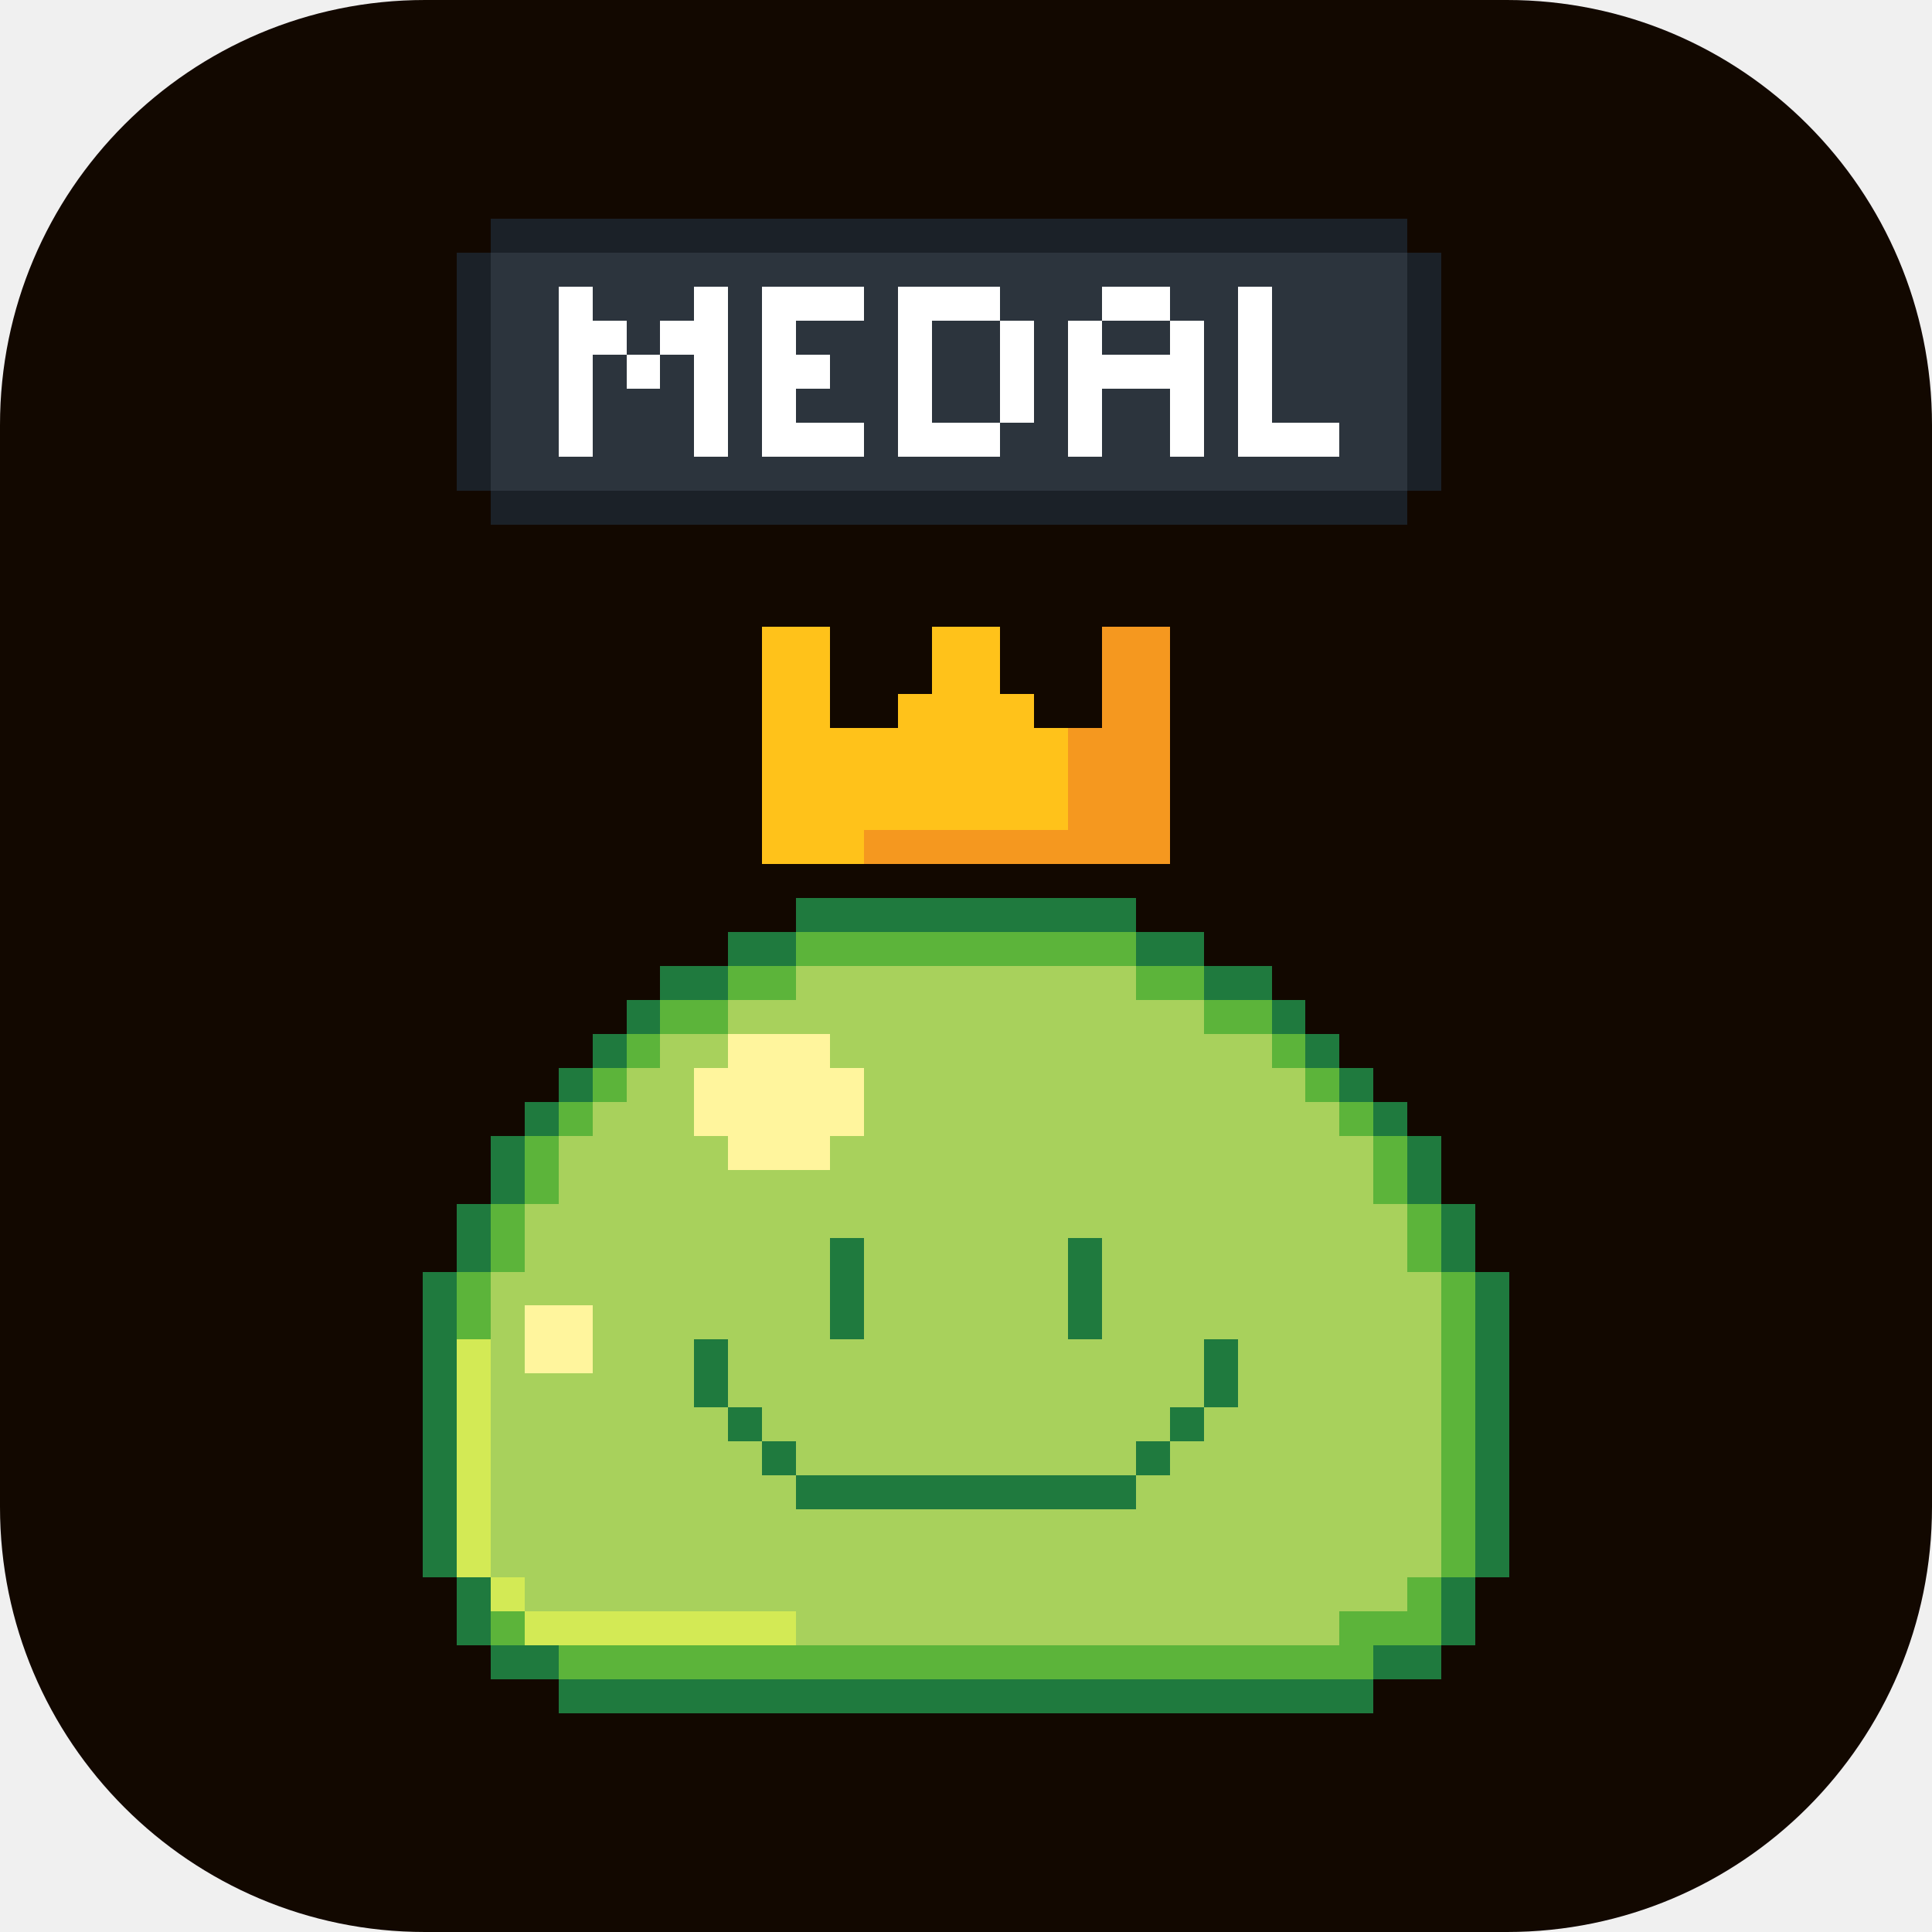
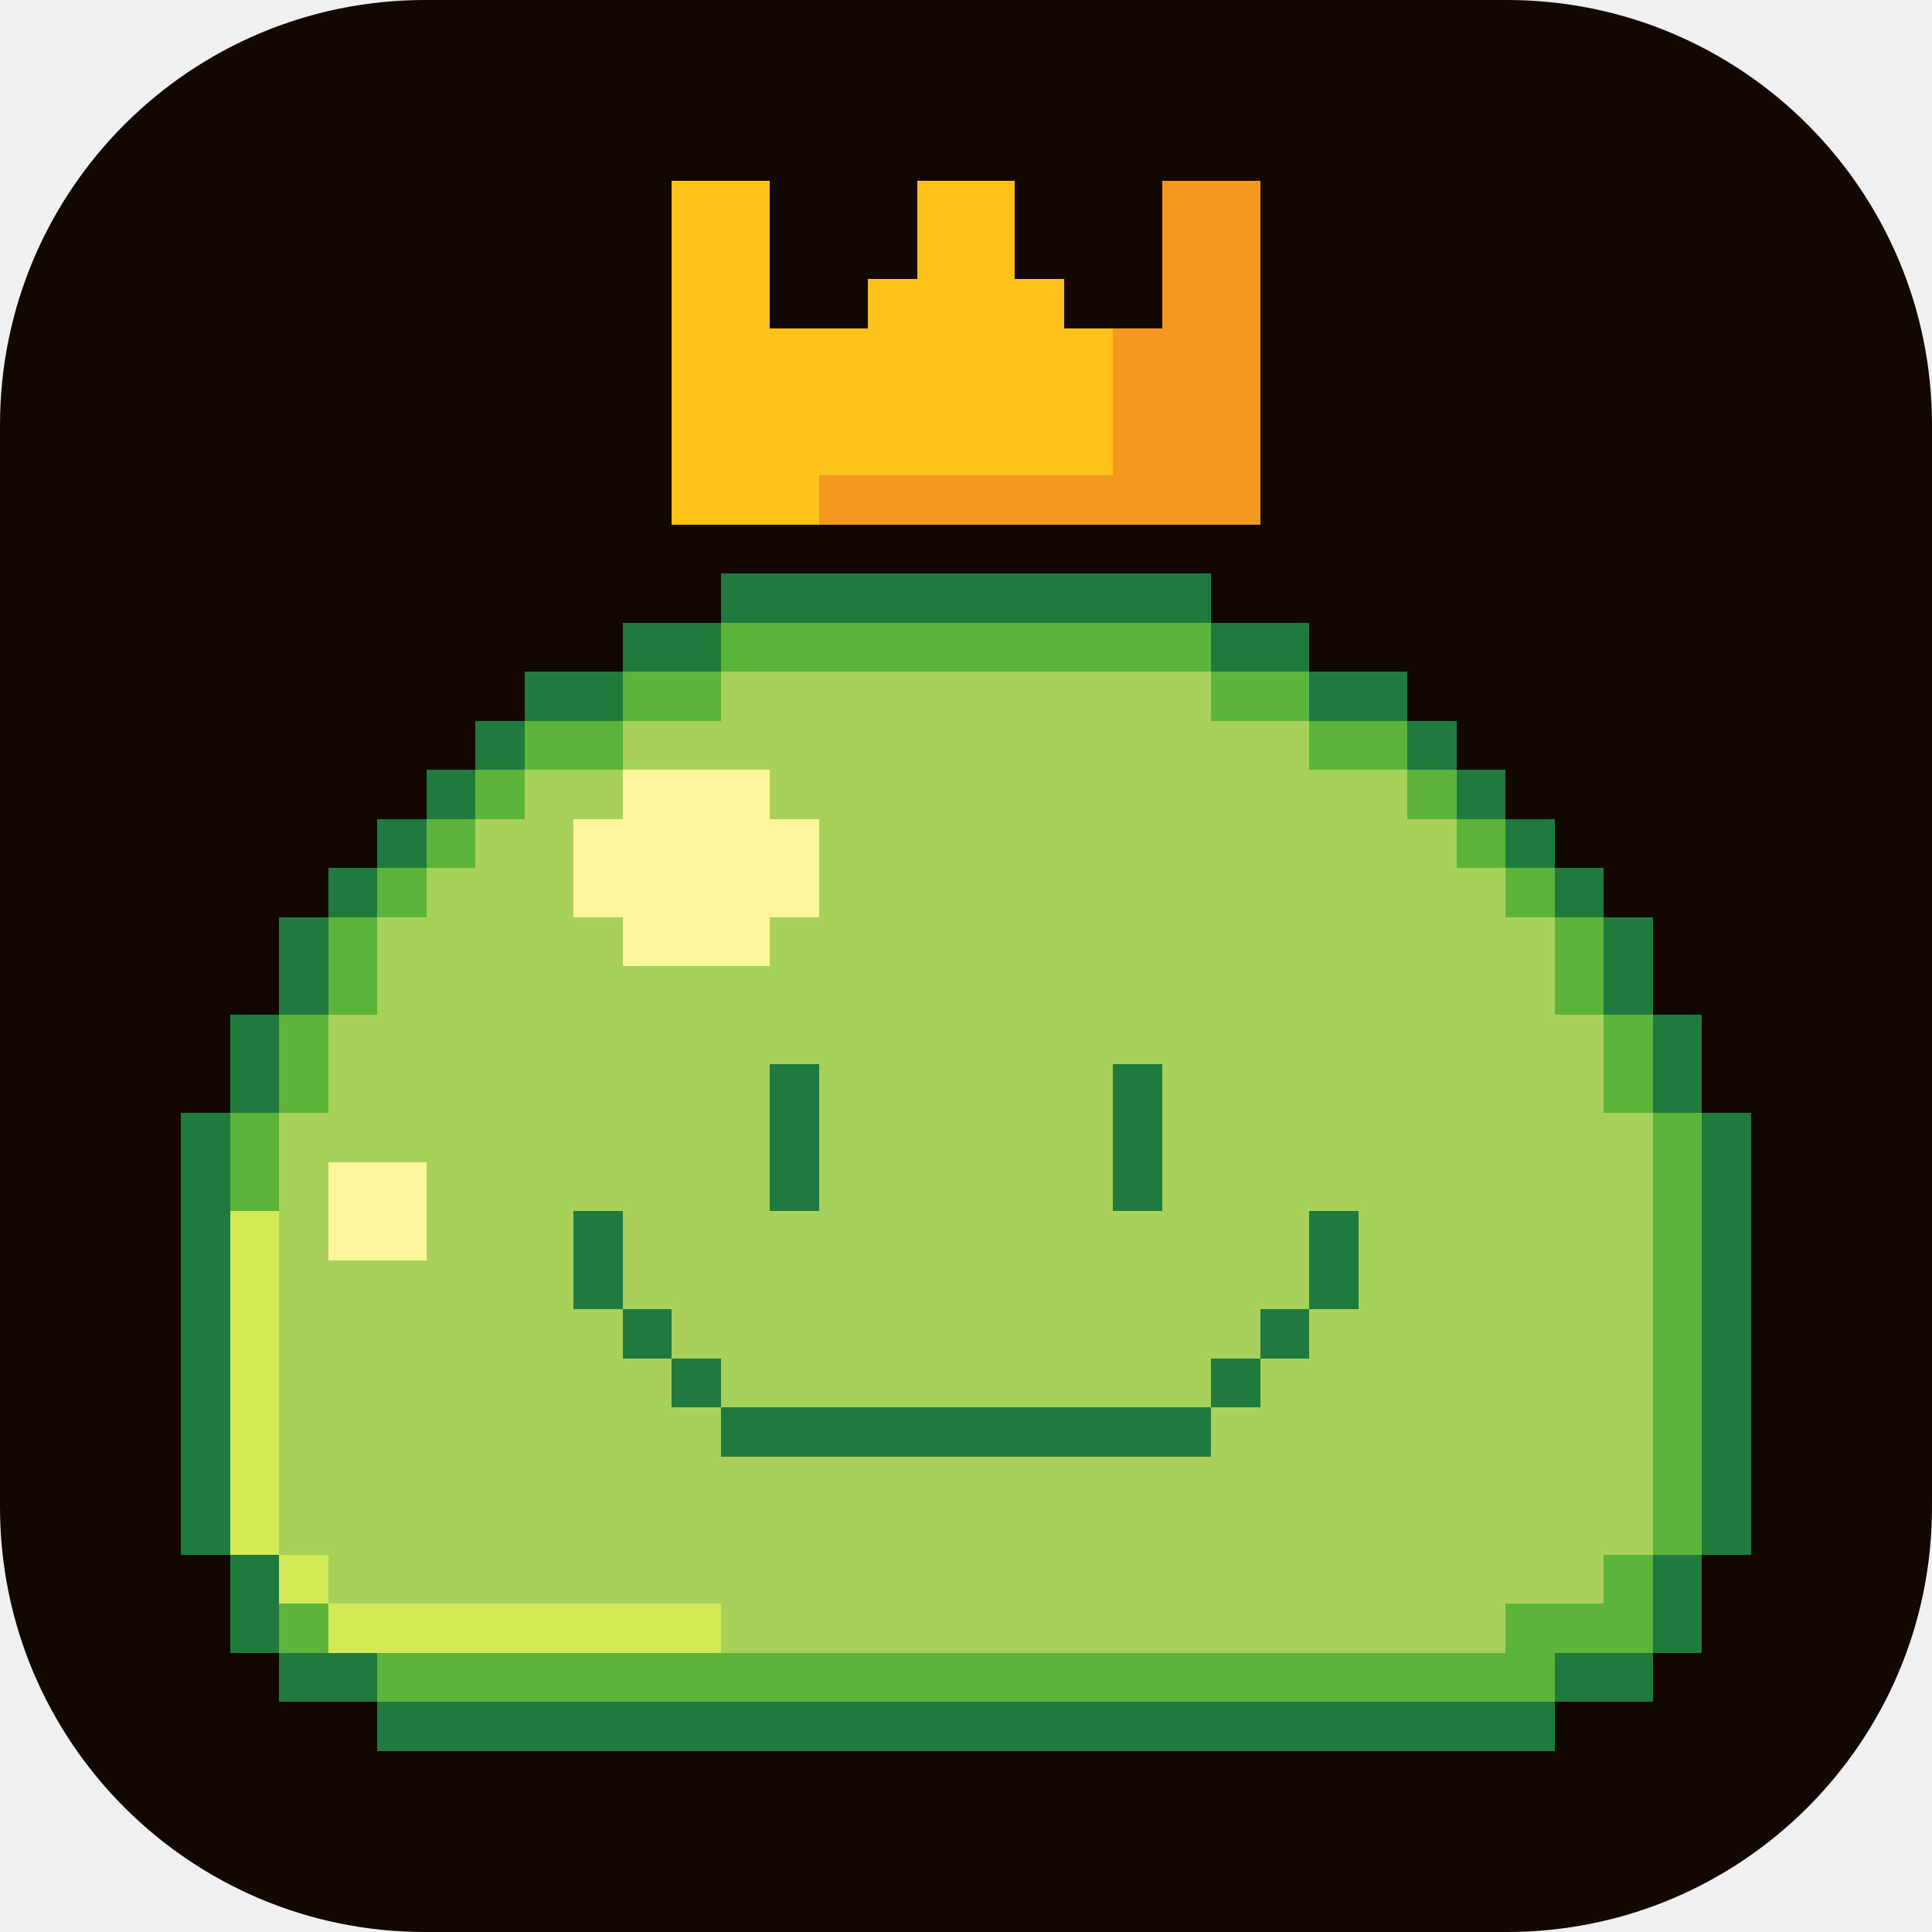
<svg xmlns="http://www.w3.org/2000/svg" viewBox="0 0 512 512" width="512" height="512">
  <rect width="512" height="512" rx="112.64" fill="#120800" />
  <g shape-rendering="crispEdges">
-     <rect x="130" y="58" width="243" height="9" fill="#1b2128" />
-     <rect x="121" y="67" width="9" height="9" fill="#1b2128" />
-     <rect x="130" y="67" width="243" height="9" fill="#2c343d" />
-     <rect x="373" y="67" width="9" height="9" fill="#1b2128" />
-     <rect x="121" y="76" width="9" height="9" fill="#1b2128" />
-     <rect x="130" y="76" width="18" height="9" fill="#2c343d" />
-     <rect x="148" y="76" width="9" height="9" fill="#ffffff" />
-     <rect x="157" y="76" width="27" height="9" fill="#2c343d" />
-     <rect x="184" y="76" width="9" height="9" fill="#ffffff" />
-     <rect x="193" y="76" width="9" height="9" fill="#2c343d" />
-     <rect x="202" y="76" width="27" height="9" fill="#ffffff" />
-     <rect x="229" y="76" width="9" height="9" fill="#2c343d" />
-     <rect x="238" y="76" width="27" height="9" fill="#ffffff" />
-     <rect x="265" y="76" width="27" height="9" fill="#2c343d" />
-     <rect x="292" y="76" width="18" height="9" fill="#ffffff" />
-     <rect x="310" y="76" width="18" height="9" fill="#2c343d" />
-     <rect x="328" y="76" width="9" height="9" fill="#ffffff" />
-     <rect x="337" y="76" width="36" height="9" fill="#2c343d" />
-     <rect x="373" y="76" width="9" height="9" fill="#1b2128" />
-     <rect x="121" y="85" width="9" height="9" fill="#1b2128" />
-     <rect x="130" y="85" width="18" height="9" fill="#2c343d" />
-     <rect x="148" y="85" width="18" height="9" fill="#ffffff" />
-     <rect x="166" y="85" width="9" height="9" fill="#2c343d" />
-     <rect x="175" y="85" width="18" height="9" fill="#ffffff" />
-     <rect x="193" y="85" width="9" height="9" fill="#2c343d" />
-     <rect x="202" y="85" width="9" height="9" fill="#ffffff" />
-     <rect x="211" y="85" width="27" height="9" fill="#2c343d" />
-     <rect x="238" y="85" width="9" height="9" fill="#ffffff" />
-     <rect x="247" y="85" width="18" height="9" fill="#2c343d" />
-     <rect x="265" y="85" width="9" height="9" fill="#ffffff" />
-     <rect x="274" y="85" width="9" height="9" fill="#2c343d" />
-     <rect x="283" y="85" width="9" height="9" fill="#ffffff" />
-     <rect x="292" y="85" width="18" height="9" fill="#2c343d" />
-     <rect x="310" y="85" width="9" height="9" fill="#ffffff" />
-     <rect x="319" y="85" width="9" height="9" fill="#2c343d" />
-     <rect x="328" y="85" width="9" height="9" fill="#ffffff" />
-     <rect x="337" y="85" width="36" height="9" fill="#2c343d" />
-     <rect x="373" y="85" width="9" height="9" fill="#1b2128" />
-     <rect x="121" y="94" width="9" height="9" fill="#1b2128" />
-     <rect x="130" y="94" width="18" height="9" fill="#2c343d" />
-     <rect x="148" y="94" width="9" height="9" fill="#ffffff" />
-     <rect x="157" y="94" width="9" height="9" fill="#2c343d" />
-     <rect x="166" y="94" width="9" height="9" fill="#ffffff" />
-     <rect x="175" y="94" width="9" height="9" fill="#2c343d" />
-     <rect x="184" y="94" width="9" height="9" fill="#ffffff" />
-     <rect x="193" y="94" width="9" height="9" fill="#2c343d" />
-     <rect x="202" y="94" width="18" height="9" fill="#ffffff" />
-     <rect x="220" y="94" width="18" height="9" fill="#2c343d" />
-     <rect x="238" y="94" width="9" height="9" fill="#ffffff" />
-     <rect x="247" y="94" width="18" height="9" fill="#2c343d" />
-     <rect x="265" y="94" width="9" height="9" fill="#ffffff" />
-     <rect x="274" y="94" width="9" height="9" fill="#2c343d" />
-     <rect x="283" y="94" width="36" height="9" fill="#ffffff" />
-     <rect x="319" y="94" width="9" height="9" fill="#2c343d" />
-     <rect x="328" y="94" width="9" height="9" fill="#ffffff" />
-     <rect x="337" y="94" width="36" height="9" fill="#2c343d" />
-     <rect x="373" y="94" width="9" height="9" fill="#1b2128" />
-     <rect x="121" y="103" width="9" height="9" fill="#1b2128" />
-     <rect x="130" y="103" width="18" height="9" fill="#2c343d" />
-     <rect x="148" y="103" width="9" height="9" fill="#ffffff" />
-     <rect x="157" y="103" width="27" height="9" fill="#2c343d" />
-     <rect x="184" y="103" width="9" height="9" fill="#ffffff" />
-     <rect x="193" y="103" width="9" height="9" fill="#2c343d" />
-     <rect x="202" y="103" width="9" height="9" fill="#ffffff" />
-     <rect x="211" y="103" width="27" height="9" fill="#2c343d" />
-     <rect x="238" y="103" width="9" height="9" fill="#ffffff" />
-     <rect x="247" y="103" width="18" height="9" fill="#2c343d" />
-     <rect x="265" y="103" width="9" height="9" fill="#ffffff" />
-     <rect x="274" y="103" width="9" height="9" fill="#2c343d" />
-     <rect x="283" y="103" width="9" height="9" fill="#ffffff" />
-     <rect x="292" y="103" width="18" height="9" fill="#2c343d" />
-     <rect x="310" y="103" width="9" height="9" fill="#ffffff" />
-     <rect x="319" y="103" width="9" height="9" fill="#2c343d" />
-     <rect x="328" y="103" width="9" height="9" fill="#ffffff" />
-     <rect x="337" y="103" width="36" height="9" fill="#2c343d" />
-     <rect x="373" y="103" width="9" height="9" fill="#1b2128" />
-     <rect x="121" y="112" width="9" height="9" fill="#1b2128" />
-     <rect x="130" y="112" width="18" height="9" fill="#2c343d" />
-     <rect x="148" y="112" width="9" height="9" fill="#ffffff" />
-     <rect x="157" y="112" width="27" height="9" fill="#2c343d" />
-     <rect x="184" y="112" width="9" height="9" fill="#ffffff" />
-     <rect x="193" y="112" width="9" height="9" fill="#2c343d" />
-     <rect x="202" y="112" width="27" height="9" fill="#ffffff" />
-     <rect x="229" y="112" width="9" height="9" fill="#2c343d" />
-     <rect x="238" y="112" width="27" height="9" fill="#ffffff" />
-     <rect x="265" y="112" width="18" height="9" fill="#2c343d" />
-     <rect x="283" y="112" width="9" height="9" fill="#ffffff" />
-     <rect x="292" y="112" width="18" height="9" fill="#2c343d" />
-     <rect x="310" y="112" width="9" height="9" fill="#ffffff" />
-     <rect x="319" y="112" width="9" height="9" fill="#2c343d" />
-     <rect x="328" y="112" width="27" height="9" fill="#ffffff" />
-     <rect x="355" y="112" width="18" height="9" fill="#2c343d" />
-     <rect x="373" y="112" width="9" height="9" fill="#1b2128" />
-     <rect x="121" y="121" width="9" height="9" fill="#1b2128" />
-     <rect x="130" y="121" width="243" height="9" fill="#2c343d" />
-     <rect x="373" y="121" width="9" height="9" fill="#1b2128" />
-     <rect x="130" y="130" width="243" height="9" fill="#1b2128" />
-     <rect x="202" y="166" width="18" height="9" fill="#ffc21a" />
-     <rect x="247" y="166" width="18" height="9" fill="#ffc21a" />
-     <rect x="292" y="166" width="18" height="9" fill="#f5981f" />
-     <rect x="202" y="175" width="18" height="9" fill="#ffc21a" />
-     <rect x="247" y="175" width="18" height="9" fill="#ffc21a" />
-     <rect x="292" y="175" width="18" height="9" fill="#f5981f" />
-     <rect x="202" y="184" width="18" height="9" fill="#ffc21a" />
-     <rect x="238" y="184" width="36" height="9" fill="#ffc21a" />
-     <rect x="292" y="184" width="18" height="9" fill="#f5981f" />
-     <rect x="202" y="193" width="81" height="9" fill="#ffc21a" />
-     <rect x="283" y="193" width="27" height="9" fill="#f5981f" />
-     <rect x="202" y="202" width="81" height="9" fill="#ffc21a" />
-     <rect x="283" y="202" width="27" height="9" fill="#f5981f" />
-     <rect x="202" y="211" width="81" height="9" fill="#ffc21a" />
-     <rect x="283" y="211" width="27" height="9" fill="#f5981f" />
-     <rect x="202" y="220" width="27" height="9" fill="#ffc21a" />
-     <rect x="229" y="220" width="81" height="9" fill="#f5981f" />
-     <rect x="211" y="238" width="90" height="9" fill="#1f7a3e" />
-     <rect x="193" y="247" width="18" height="9" fill="#1f7a3e" />
-     <rect x="211" y="247" width="90" height="9" fill="#5cb43a" />
-     <rect x="301" y="247" width="18" height="9" fill="#1f7a3e" />
-     <rect x="175" y="256" width="18" height="9" fill="#1f7a3e" />
-     <rect x="193" y="256" width="18" height="9" fill="#5cb43a" />
-     <rect x="211" y="256" width="90" height="9" fill="#a8d15c" />
-     <rect x="301" y="256" width="18" height="9" fill="#5cb43a" />
-     <rect x="319" y="256" width="18" height="9" fill="#1f7a3e" />
-     <rect x="166" y="265" width="9" height="9" fill="#1f7a3e" />
-     <rect x="175" y="265" width="18" height="9" fill="#5cb43a" />
-     <rect x="193" y="265" width="126" height="9" fill="#a8d15c" />
-     <rect x="319" y="265" width="18" height="9" fill="#5cb43a" />
-     <rect x="337" y="265" width="9" height="9" fill="#1f7a3e" />
-     <rect x="157" y="274" width="9" height="9" fill="#1f7a3e" />
-     <rect x="166" y="274" width="9" height="9" fill="#5cb43a" />
-     <rect x="175" y="274" width="18" height="9" fill="#a8d15c" />
-     <rect x="193" y="274" width="27" height="9" fill="#fff59d" />
-     <rect x="220" y="274" width="117" height="9" fill="#a8d15c" />
-     <rect x="337" y="274" width="9" height="9" fill="#5cb43a" />
-     <rect x="346" y="274" width="9" height="9" fill="#1f7a3e" />
-     <rect x="148" y="283" width="9" height="9" fill="#1f7a3e" />
-     <rect x="157" y="283" width="9" height="9" fill="#5cb43a" />
-     <rect x="166" y="283" width="18" height="9" fill="#a8d15c" />
-     <rect x="184" y="283" width="45" height="9" fill="#fff59d" />
-     <rect x="229" y="283" width="117" height="9" fill="#a8d15c" />
-     <rect x="346" y="283" width="9" height="9" fill="#5cb43a" />
-     <rect x="355" y="283" width="9" height="9" fill="#1f7a3e" />
-     <rect x="139" y="292" width="9" height="9" fill="#1f7a3e" />
-     <rect x="148" y="292" width="9" height="9" fill="#5cb43a" />
-     <rect x="157" y="292" width="27" height="9" fill="#a8d15c" />
-     <rect x="184" y="292" width="45" height="9" fill="#fff59d" />
-     <rect x="229" y="292" width="126" height="9" fill="#a8d15c" />
-     <rect x="355" y="292" width="9" height="9" fill="#5cb43a" />
-     <rect x="364" y="292" width="9" height="9" fill="#1f7a3e" />
-     <rect x="130" y="301" width="9" height="9" fill="#1f7a3e" />
-     <rect x="139" y="301" width="9" height="9" fill="#5cb43a" />
-     <rect x="148" y="301" width="45" height="9" fill="#a8d15c" />
-     <rect x="193" y="301" width="27" height="9" fill="#fff59d" />
-     <rect x="220" y="301" width="144" height="9" fill="#a8d15c" />
-     <rect x="364" y="301" width="9" height="9" fill="#5cb43a" />
-     <rect x="373" y="301" width="9" height="9" fill="#1f7a3e" />
-     <rect x="130" y="310" width="9" height="9" fill="#1f7a3e" />
-     <rect x="139" y="310" width="9" height="9" fill="#5cb43a" />
-     <rect x="148" y="310" width="216" height="9" fill="#a8d15c" />
-     <rect x="364" y="310" width="9" height="9" fill="#5cb43a" />
-     <rect x="373" y="310" width="9" height="9" fill="#1f7a3e" />
-     <rect x="121" y="319" width="9" height="9" fill="#1f7a3e" />
-     <rect x="130" y="319" width="9" height="9" fill="#5cb43a" />
-     <rect x="139" y="319" width="234" height="9" fill="#a8d15c" />
-     <rect x="373" y="319" width="9" height="9" fill="#5cb43a" />
-     <rect x="382" y="319" width="9" height="9" fill="#1f7a3e" />
-     <rect x="121" y="328" width="9" height="9" fill="#1f7a3e" />
-     <rect x="130" y="328" width="9" height="9" fill="#5cb43a" />
-     <rect x="139" y="328" width="81" height="9" fill="#a8d15c" />
-     <rect x="220" y="328" width="9" height="9" fill="#1f7a3e" />
-     <rect x="229" y="328" width="54" height="9" fill="#a8d15c" />
-     <rect x="283" y="328" width="9" height="9" fill="#1f7a3e" />
-     <rect x="292" y="328" width="81" height="9" fill="#a8d15c" />
-     <rect x="373" y="328" width="9" height="9" fill="#5cb43a" />
-     <rect x="382" y="328" width="9" height="9" fill="#1f7a3e" />
-     <rect x="112" y="337" width="9" height="9" fill="#1f7a3e" />
-     <rect x="121" y="337" width="9" height="9" fill="#5cb43a" />
-     <rect x="130" y="337" width="90" height="9" fill="#a8d15c" />
-     <rect x="220" y="337" width="9" height="9" fill="#1f7a3e" />
-     <rect x="229" y="337" width="54" height="9" fill="#a8d15c" />
-     <rect x="283" y="337" width="9" height="9" fill="#1f7a3e" />
-     <rect x="292" y="337" width="90" height="9" fill="#a8d15c" />
-     <rect x="382" y="337" width="9" height="9" fill="#5cb43a" />
-     <rect x="391" y="337" width="9" height="9" fill="#1f7a3e" />
-     <rect x="112" y="346" width="9" height="9" fill="#1f7a3e" />
-     <rect x="121" y="346" width="9" height="9" fill="#5cb43a" />
-     <rect x="130" y="346" width="9" height="9" fill="#a8d15c" />
-     <rect x="139" y="346" width="18" height="9" fill="#fff59d" />
-     <rect x="157" y="346" width="63" height="9" fill="#a8d15c" />
-     <rect x="220" y="346" width="9" height="9" fill="#1f7a3e" />
-     <rect x="229" y="346" width="54" height="9" fill="#a8d15c" />
-     <rect x="283" y="346" width="9" height="9" fill="#1f7a3e" />
-     <rect x="292" y="346" width="90" height="9" fill="#a8d15c" />
-     <rect x="382" y="346" width="9" height="9" fill="#5cb43a" />
-     <rect x="391" y="346" width="9" height="9" fill="#1f7a3e" />
-     <rect x="112" y="355" width="9" height="9" fill="#1f7a3e" />
-     <rect x="121" y="355" width="9" height="9" fill="#d3ea55" />
-     <rect x="130" y="355" width="9" height="9" fill="#a8d15c" />
-     <rect x="139" y="355" width="18" height="9" fill="#fff59d" />
-     <rect x="157" y="355" width="27" height="9" fill="#a8d15c" />
-     <rect x="184" y="355" width="9" height="9" fill="#1f7a3e" />
-     <rect x="193" y="355" width="126" height="9" fill="#a8d15c" />
-     <rect x="319" y="355" width="9" height="9" fill="#1f7a3e" />
-     <rect x="328" y="355" width="54" height="9" fill="#a8d15c" />
-     <rect x="382" y="355" width="9" height="9" fill="#5cb43a" />
-     <rect x="391" y="355" width="9" height="9" fill="#1f7a3e" />
-     <rect x="112" y="364" width="9" height="9" fill="#1f7a3e" />
-     <rect x="121" y="364" width="9" height="9" fill="#d3ea55" />
-     <rect x="130" y="364" width="54" height="9" fill="#a8d15c" />
-     <rect x="184" y="364" width="9" height="9" fill="#1f7a3e" />
-     <rect x="193" y="364" width="126" height="9" fill="#a8d15c" />
-     <rect x="319" y="364" width="9" height="9" fill="#1f7a3e" />
-     <rect x="328" y="364" width="54" height="9" fill="#a8d15c" />
-     <rect x="382" y="364" width="9" height="9" fill="#5cb43a" />
-     <rect x="391" y="364" width="9" height="9" fill="#1f7a3e" />
-     <rect x="112" y="373" width="9" height="9" fill="#1f7a3e" />
-     <rect x="121" y="373" width="9" height="9" fill="#d3ea55" />
-     <rect x="130" y="373" width="63" height="9" fill="#a8d15c" />
-     <rect x="193" y="373" width="9" height="9" fill="#1f7a3e" />
-     <rect x="202" y="373" width="108" height="9" fill="#a8d15c" />
-     <rect x="310" y="373" width="9" height="9" fill="#1f7a3e" />
-     <rect x="319" y="373" width="63" height="9" fill="#a8d15c" />
-     <rect x="382" y="373" width="9" height="9" fill="#5cb43a" />
-     <rect x="391" y="373" width="9" height="9" fill="#1f7a3e" />
-     <rect x="112" y="382" width="9" height="9" fill="#1f7a3e" />
-     <rect x="121" y="382" width="9" height="9" fill="#d3ea55" />
-     <rect x="130" y="382" width="72" height="9" fill="#a8d15c" />
-     <rect x="202" y="382" width="9" height="9" fill="#1f7a3e" />
-     <rect x="211" y="382" width="90" height="9" fill="#a8d15c" />
-     <rect x="301" y="382" width="9" height="9" fill="#1f7a3e" />
-     <rect x="310" y="382" width="72" height="9" fill="#a8d15c" />
-     <rect x="382" y="382" width="9" height="9" fill="#5cb43a" />
-     <rect x="391" y="382" width="9" height="9" fill="#1f7a3e" />
-     <rect x="112" y="391" width="9" height="9" fill="#1f7a3e" />
-     <rect x="121" y="391" width="9" height="9" fill="#d3ea55" />
-     <rect x="130" y="391" width="81" height="9" fill="#a8d15c" />
-     <rect x="211" y="391" width="90" height="9" fill="#1f7a3e" />
-     <rect x="301" y="391" width="81" height="9" fill="#a8d15c" />
-     <rect x="382" y="391" width="9" height="9" fill="#5cb43a" />
-     <rect x="391" y="391" width="9" height="9" fill="#1f7a3e" />
-     <rect x="112" y="400" width="9" height="9" fill="#1f7a3e" />
-     <rect x="121" y="400" width="9" height="9" fill="#d3ea55" />
-     <rect x="130" y="400" width="252" height="9" fill="#a8d15c" />
-     <rect x="382" y="400" width="9" height="9" fill="#5cb43a" />
-     <rect x="391" y="400" width="9" height="9" fill="#1f7a3e" />
-     <rect x="112" y="409" width="9" height="9" fill="#1f7a3e" />
-     <rect x="121" y="409" width="9" height="9" fill="#d3ea55" />
-     <rect x="130" y="409" width="252" height="9" fill="#a8d15c" />
-     <rect x="382" y="409" width="9" height="9" fill="#5cb43a" />
-     <rect x="391" y="409" width="9" height="9" fill="#1f7a3e" />
-     <rect x="121" y="418" width="9" height="9" fill="#1f7a3e" />
-     <rect x="130" y="418" width="9" height="9" fill="#d3ea55" />
-     <rect x="139" y="418" width="234" height="9" fill="#a8d15c" />
-     <rect x="373" y="418" width="9" height="9" fill="#5cb43a" />
-     <rect x="382" y="418" width="9" height="9" fill="#1f7a3e" />
-     <rect x="121" y="427" width="9" height="9" fill="#1f7a3e" />
-     <rect x="130" y="427" width="9" height="9" fill="#5cb43a" />
-     <rect x="139" y="427" width="72" height="9" fill="#d3ea55" />
-     <rect x="211" y="427" width="144" height="9" fill="#a8d15c" />
-     <rect x="355" y="427" width="27" height="9" fill="#5cb43a" />
-     <rect x="382" y="427" width="9" height="9" fill="#1f7a3e" />
-     <rect x="130" y="436" width="18" height="9" fill="#1f7a3e" />
-     <rect x="148" y="436" width="216" height="9" fill="#5cb43a" />
-     <rect x="364" y="436" width="18" height="9" fill="#1f7a3e" />
-     <rect x="148" y="445" width="216" height="9" fill="#1f7a3e" />
+     <rect x="178" y="48" width="26" height="13" fill="#ffc21a" />
+     <rect x="243" y="48" width="26" height="13" fill="#ffc21a" />
+     <rect x="308" y="48" width="26" height="13" fill="#f5981f" />
+     <rect x="178" y="61" width="26" height="13" fill="#ffc21a" />
+     <rect x="243" y="61" width="26" height="13" fill="#ffc21a" />
+     <rect x="308" y="61" width="26" height="13" fill="#f5981f" />
+     <rect x="178" y="74" width="26" height="13" fill="#ffc21a" />
+     <rect x="230" y="74" width="52" height="13" fill="#ffc21a" />
+     <rect x="308" y="74" width="26" height="13" fill="#f5981f" />
+     <rect x="178" y="87" width="117" height="13" fill="#ffc21a" />
+     <rect x="295" y="87" width="39" height="13" fill="#f5981f" />
+     <rect x="178" y="100" width="117" height="13" fill="#ffc21a" />
+     <rect x="295" y="100" width="39" height="13" fill="#f5981f" />
+     <rect x="178" y="113" width="117" height="13" fill="#ffc21a" />
+     <rect x="295" y="113" width="39" height="13" fill="#f5981f" />
+     <rect x="178" y="126" width="39" height="13" fill="#ffc21a" />
+     <rect x="217" y="126" width="117" height="13" fill="#f5981f" />
+     <rect x="191" y="152" width="130" height="13" fill="#1f7a3e" />
+     <rect x="165" y="165" width="26" height="13" fill="#1f7a3e" />
+     <rect x="191" y="165" width="130" height="13" fill="#5cb43a" />
+     <rect x="321" y="165" width="26" height="13" fill="#1f7a3e" />
+     <rect x="139" y="178" width="26" height="13" fill="#1f7a3e" />
+     <rect x="165" y="178" width="26" height="13" fill="#5cb43a" />
+     <rect x="191" y="178" width="130" height="13" fill="#a8d15c" />
+     <rect x="321" y="178" width="26" height="13" fill="#5cb43a" />
+     <rect x="347" y="178" width="26" height="13" fill="#1f7a3e" />
+     <rect x="126" y="191" width="13" height="13" fill="#1f7a3e" />
+     <rect x="139" y="191" width="26" height="13" fill="#5cb43a" />
+     <rect x="165" y="191" width="182" height="13" fill="#a8d15c" />
+     <rect x="347" y="191" width="26" height="13" fill="#5cb43a" />
+     <rect x="373" y="191" width="13" height="13" fill="#1f7a3e" />
+     <rect x="113" y="204" width="13" height="13" fill="#1f7a3e" />
+     <rect x="126" y="204" width="13" height="13" fill="#5cb43a" />
+     <rect x="139" y="204" width="26" height="13" fill="#a8d15c" />
+     <rect x="165" y="204" width="39" height="13" fill="#fff59d" />
+     <rect x="204" y="204" width="169" height="13" fill="#a8d15c" />
+     <rect x="373" y="204" width="13" height="13" fill="#5cb43a" />
+     <rect x="386" y="204" width="13" height="13" fill="#1f7a3e" />
+     <rect x="100" y="217" width="13" height="13" fill="#1f7a3e" />
+     <rect x="113" y="217" width="13" height="13" fill="#5cb43a" />
+     <rect x="126" y="217" width="26" height="13" fill="#a8d15c" />
+     <rect x="152" y="217" width="65" height="13" fill="#fff59d" />
+     <rect x="217" y="217" width="169" height="13" fill="#a8d15c" />
+     <rect x="386" y="217" width="13" height="13" fill="#5cb43a" />
+     <rect x="399" y="217" width="13" height="13" fill="#1f7a3e" />
+     <rect x="87" y="230" width="13" height="13" fill="#1f7a3e" />
+     <rect x="100" y="230" width="13" height="13" fill="#5cb43a" />
+     <rect x="113" y="230" width="39" height="13" fill="#a8d15c" />
+     <rect x="152" y="230" width="65" height="13" fill="#fff59d" />
+     <rect x="217" y="230" width="182" height="13" fill="#a8d15c" />
+     <rect x="399" y="230" width="13" height="13" fill="#5cb43a" />
+     <rect x="412" y="230" width="13" height="13" fill="#1f7a3e" />
+     <rect x="74" y="243" width="13" height="13" fill="#1f7a3e" />
+     <rect x="87" y="243" width="13" height="13" fill="#5cb43a" />
+     <rect x="100" y="243" width="65" height="13" fill="#a8d15c" />
+     <rect x="165" y="243" width="39" height="13" fill="#fff59d" />
+     <rect x="204" y="243" width="208" height="13" fill="#a8d15c" />
+     <rect x="412" y="243" width="13" height="13" fill="#5cb43a" />
+     <rect x="425" y="243" width="13" height="13" fill="#1f7a3e" />
+     <rect x="74" y="256" width="13" height="13" fill="#1f7a3e" />
+     <rect x="87" y="256" width="13" height="13" fill="#5cb43a" />
+     <rect x="100" y="256" width="312" height="13" fill="#a8d15c" />
+     <rect x="412" y="256" width="13" height="13" fill="#5cb43a" />
+     <rect x="425" y="256" width="13" height="13" fill="#1f7a3e" />
+     <rect x="61" y="269" width="13" height="13" fill="#1f7a3e" />
+     <rect x="74" y="269" width="13" height="13" fill="#5cb43a" />
+     <rect x="87" y="269" width="338" height="13" fill="#a8d15c" />
+     <rect x="425" y="269" width="13" height="13" fill="#5cb43a" />
+     <rect x="438" y="269" width="13" height="13" fill="#1f7a3e" />
+     <rect x="61" y="282" width="13" height="13" fill="#1f7a3e" />
+     <rect x="74" y="282" width="13" height="13" fill="#5cb43a" />
+     <rect x="87" y="282" width="117" height="13" fill="#a8d15c" />
+     <rect x="204" y="282" width="13" height="13" fill="#1f7a3e" />
+     <rect x="217" y="282" width="78" height="13" fill="#a8d15c" />
+     <rect x="295" y="282" width="13" height="13" fill="#1f7a3e" />
+     <rect x="308" y="282" width="117" height="13" fill="#a8d15c" />
+     <rect x="425" y="282" width="13" height="13" fill="#5cb43a" />
+     <rect x="438" y="282" width="13" height="13" fill="#1f7a3e" />
+     <rect x="48" y="295" width="13" height="13" fill="#1f7a3e" />
+     <rect x="61" y="295" width="13" height="13" fill="#5cb43a" />
+     <rect x="74" y="295" width="130" height="13" fill="#a8d15c" />
+     <rect x="204" y="295" width="13" height="13" fill="#1f7a3e" />
+     <rect x="217" y="295" width="78" height="13" fill="#a8d15c" />
+     <rect x="295" y="295" width="13" height="13" fill="#1f7a3e" />
+     <rect x="308" y="295" width="130" height="13" fill="#a8d15c" />
+     <rect x="438" y="295" width="13" height="13" fill="#5cb43a" />
+     <rect x="451" y="295" width="13" height="13" fill="#1f7a3e" />
+     <rect x="48" y="308" width="13" height="13" fill="#1f7a3e" />
+     <rect x="61" y="308" width="13" height="13" fill="#5cb43a" />
+     <rect x="74" y="308" width="13" height="13" fill="#a8d15c" />
+     <rect x="87" y="308" width="26" height="13" fill="#fff59d" />
+     <rect x="113" y="308" width="91" height="13" fill="#a8d15c" />
+     <rect x="204" y="308" width="13" height="13" fill="#1f7a3e" />
+     <rect x="217" y="308" width="78" height="13" fill="#a8d15c" />
+     <rect x="295" y="308" width="13" height="13" fill="#1f7a3e" />
+     <rect x="308" y="308" width="130" height="13" fill="#a8d15c" />
+     <rect x="438" y="308" width="13" height="13" fill="#5cb43a" />
+     <rect x="451" y="308" width="13" height="13" fill="#1f7a3e" />
+     <rect x="48" y="321" width="13" height="13" fill="#1f7a3e" />
+     <rect x="61" y="321" width="13" height="13" fill="#d3ea55" />
+     <rect x="74" y="321" width="13" height="13" fill="#a8d15c" />
+     <rect x="87" y="321" width="26" height="13" fill="#fff59d" />
+     <rect x="113" y="321" width="39" height="13" fill="#a8d15c" />
+     <rect x="152" y="321" width="13" height="13" fill="#1f7a3e" />
+     <rect x="165" y="321" width="182" height="13" fill="#a8d15c" />
+     <rect x="347" y="321" width="13" height="13" fill="#1f7a3e" />
+     <rect x="360" y="321" width="78" height="13" fill="#a8d15c" />
+     <rect x="438" y="321" width="13" height="13" fill="#5cb43a" />
+     <rect x="451" y="321" width="13" height="13" fill="#1f7a3e" />
+     <rect x="48" y="334" width="13" height="13" fill="#1f7a3e" />
+     <rect x="61" y="334" width="13" height="13" fill="#d3ea55" />
+     <rect x="74" y="334" width="78" height="13" fill="#a8d15c" />
+     <rect x="152" y="334" width="13" height="13" fill="#1f7a3e" />
+     <rect x="165" y="334" width="182" height="13" fill="#a8d15c" />
+     <rect x="347" y="334" width="13" height="13" fill="#1f7a3e" />
+     <rect x="360" y="334" width="78" height="13" fill="#a8d15c" />
+     <rect x="438" y="334" width="13" height="13" fill="#5cb43a" />
+     <rect x="451" y="334" width="13" height="13" fill="#1f7a3e" />
+     <rect x="48" y="347" width="13" height="13" fill="#1f7a3e" />
+     <rect x="61" y="347" width="13" height="13" fill="#d3ea55" />
+     <rect x="74" y="347" width="91" height="13" fill="#a8d15c" />
+     <rect x="165" y="347" width="13" height="13" fill="#1f7a3e" />
+     <rect x="178" y="347" width="156" height="13" fill="#a8d15c" />
+     <rect x="334" y="347" width="13" height="13" fill="#1f7a3e" />
+     <rect x="347" y="347" width="91" height="13" fill="#a8d15c" />
+     <rect x="438" y="347" width="13" height="13" fill="#5cb43a" />
+     <rect x="451" y="347" width="13" height="13" fill="#1f7a3e" />
+     <rect x="48" y="360" width="13" height="13" fill="#1f7a3e" />
+     <rect x="61" y="360" width="13" height="13" fill="#d3ea55" />
+     <rect x="74" y="360" width="104" height="13" fill="#a8d15c" />
+     <rect x="178" y="360" width="13" height="13" fill="#1f7a3e" />
+     <rect x="191" y="360" width="130" height="13" fill="#a8d15c" />
+     <rect x="321" y="360" width="13" height="13" fill="#1f7a3e" />
+     <rect x="334" y="360" width="104" height="13" fill="#a8d15c" />
+     <rect x="438" y="360" width="13" height="13" fill="#5cb43a" />
+     <rect x="451" y="360" width="13" height="13" fill="#1f7a3e" />
+     <rect x="48" y="373" width="13" height="13" fill="#1f7a3e" />
+     <rect x="61" y="373" width="13" height="13" fill="#d3ea55" />
+     <rect x="74" y="373" width="117" height="13" fill="#a8d15c" />
+     <rect x="191" y="373" width="130" height="13" fill="#1f7a3e" />
+     <rect x="321" y="373" width="117" height="13" fill="#a8d15c" />
+     <rect x="438" y="373" width="13" height="13" fill="#5cb43a" />
+     <rect x="451" y="373" width="13" height="13" fill="#1f7a3e" />
+     <rect x="48" y="386" width="13" height="13" fill="#1f7a3e" />
+     <rect x="61" y="386" width="13" height="13" fill="#d3ea55" />
+     <rect x="74" y="386" width="364" height="13" fill="#a8d15c" />
+     <rect x="438" y="386" width="13" height="13" fill="#5cb43a" />
+     <rect x="451" y="386" width="13" height="13" fill="#1f7a3e" />
+     <rect x="48" y="399" width="13" height="13" fill="#1f7a3e" />
+     <rect x="61" y="399" width="13" height="13" fill="#d3ea55" />
+     <rect x="74" y="399" width="364" height="13" fill="#a8d15c" />
+     <rect x="438" y="399" width="13" height="13" fill="#5cb43a" />
+     <rect x="451" y="399" width="13" height="13" fill="#1f7a3e" />
+     <rect x="61" y="412" width="13" height="13" fill="#1f7a3e" />
+     <rect x="74" y="412" width="13" height="13" fill="#d3ea55" />
+     <rect x="87" y="412" width="338" height="13" fill="#a8d15c" />
+     <rect x="425" y="412" width="13" height="13" fill="#5cb43a" />
+     <rect x="438" y="412" width="13" height="13" fill="#1f7a3e" />
+     <rect x="61" y="425" width="13" height="13" fill="#1f7a3e" />
+     <rect x="74" y="425" width="13" height="13" fill="#5cb43a" />
+     <rect x="87" y="425" width="104" height="13" fill="#d3ea55" />
+     <rect x="191" y="425" width="208" height="13" fill="#a8d15c" />
+     <rect x="399" y="425" width="39" height="13" fill="#5cb43a" />
+     <rect x="438" y="425" width="13" height="13" fill="#1f7a3e" />
+     <rect x="74" y="438" width="26" height="13" fill="#1f7a3e" />
+     <rect x="100" y="438" width="312" height="13" fill="#5cb43a" />
+     <rect x="412" y="438" width="26" height="13" fill="#1f7a3e" />
+     <rect x="100" y="451" width="312" height="13" fill="#1f7a3e" />
  </g>
</svg>
